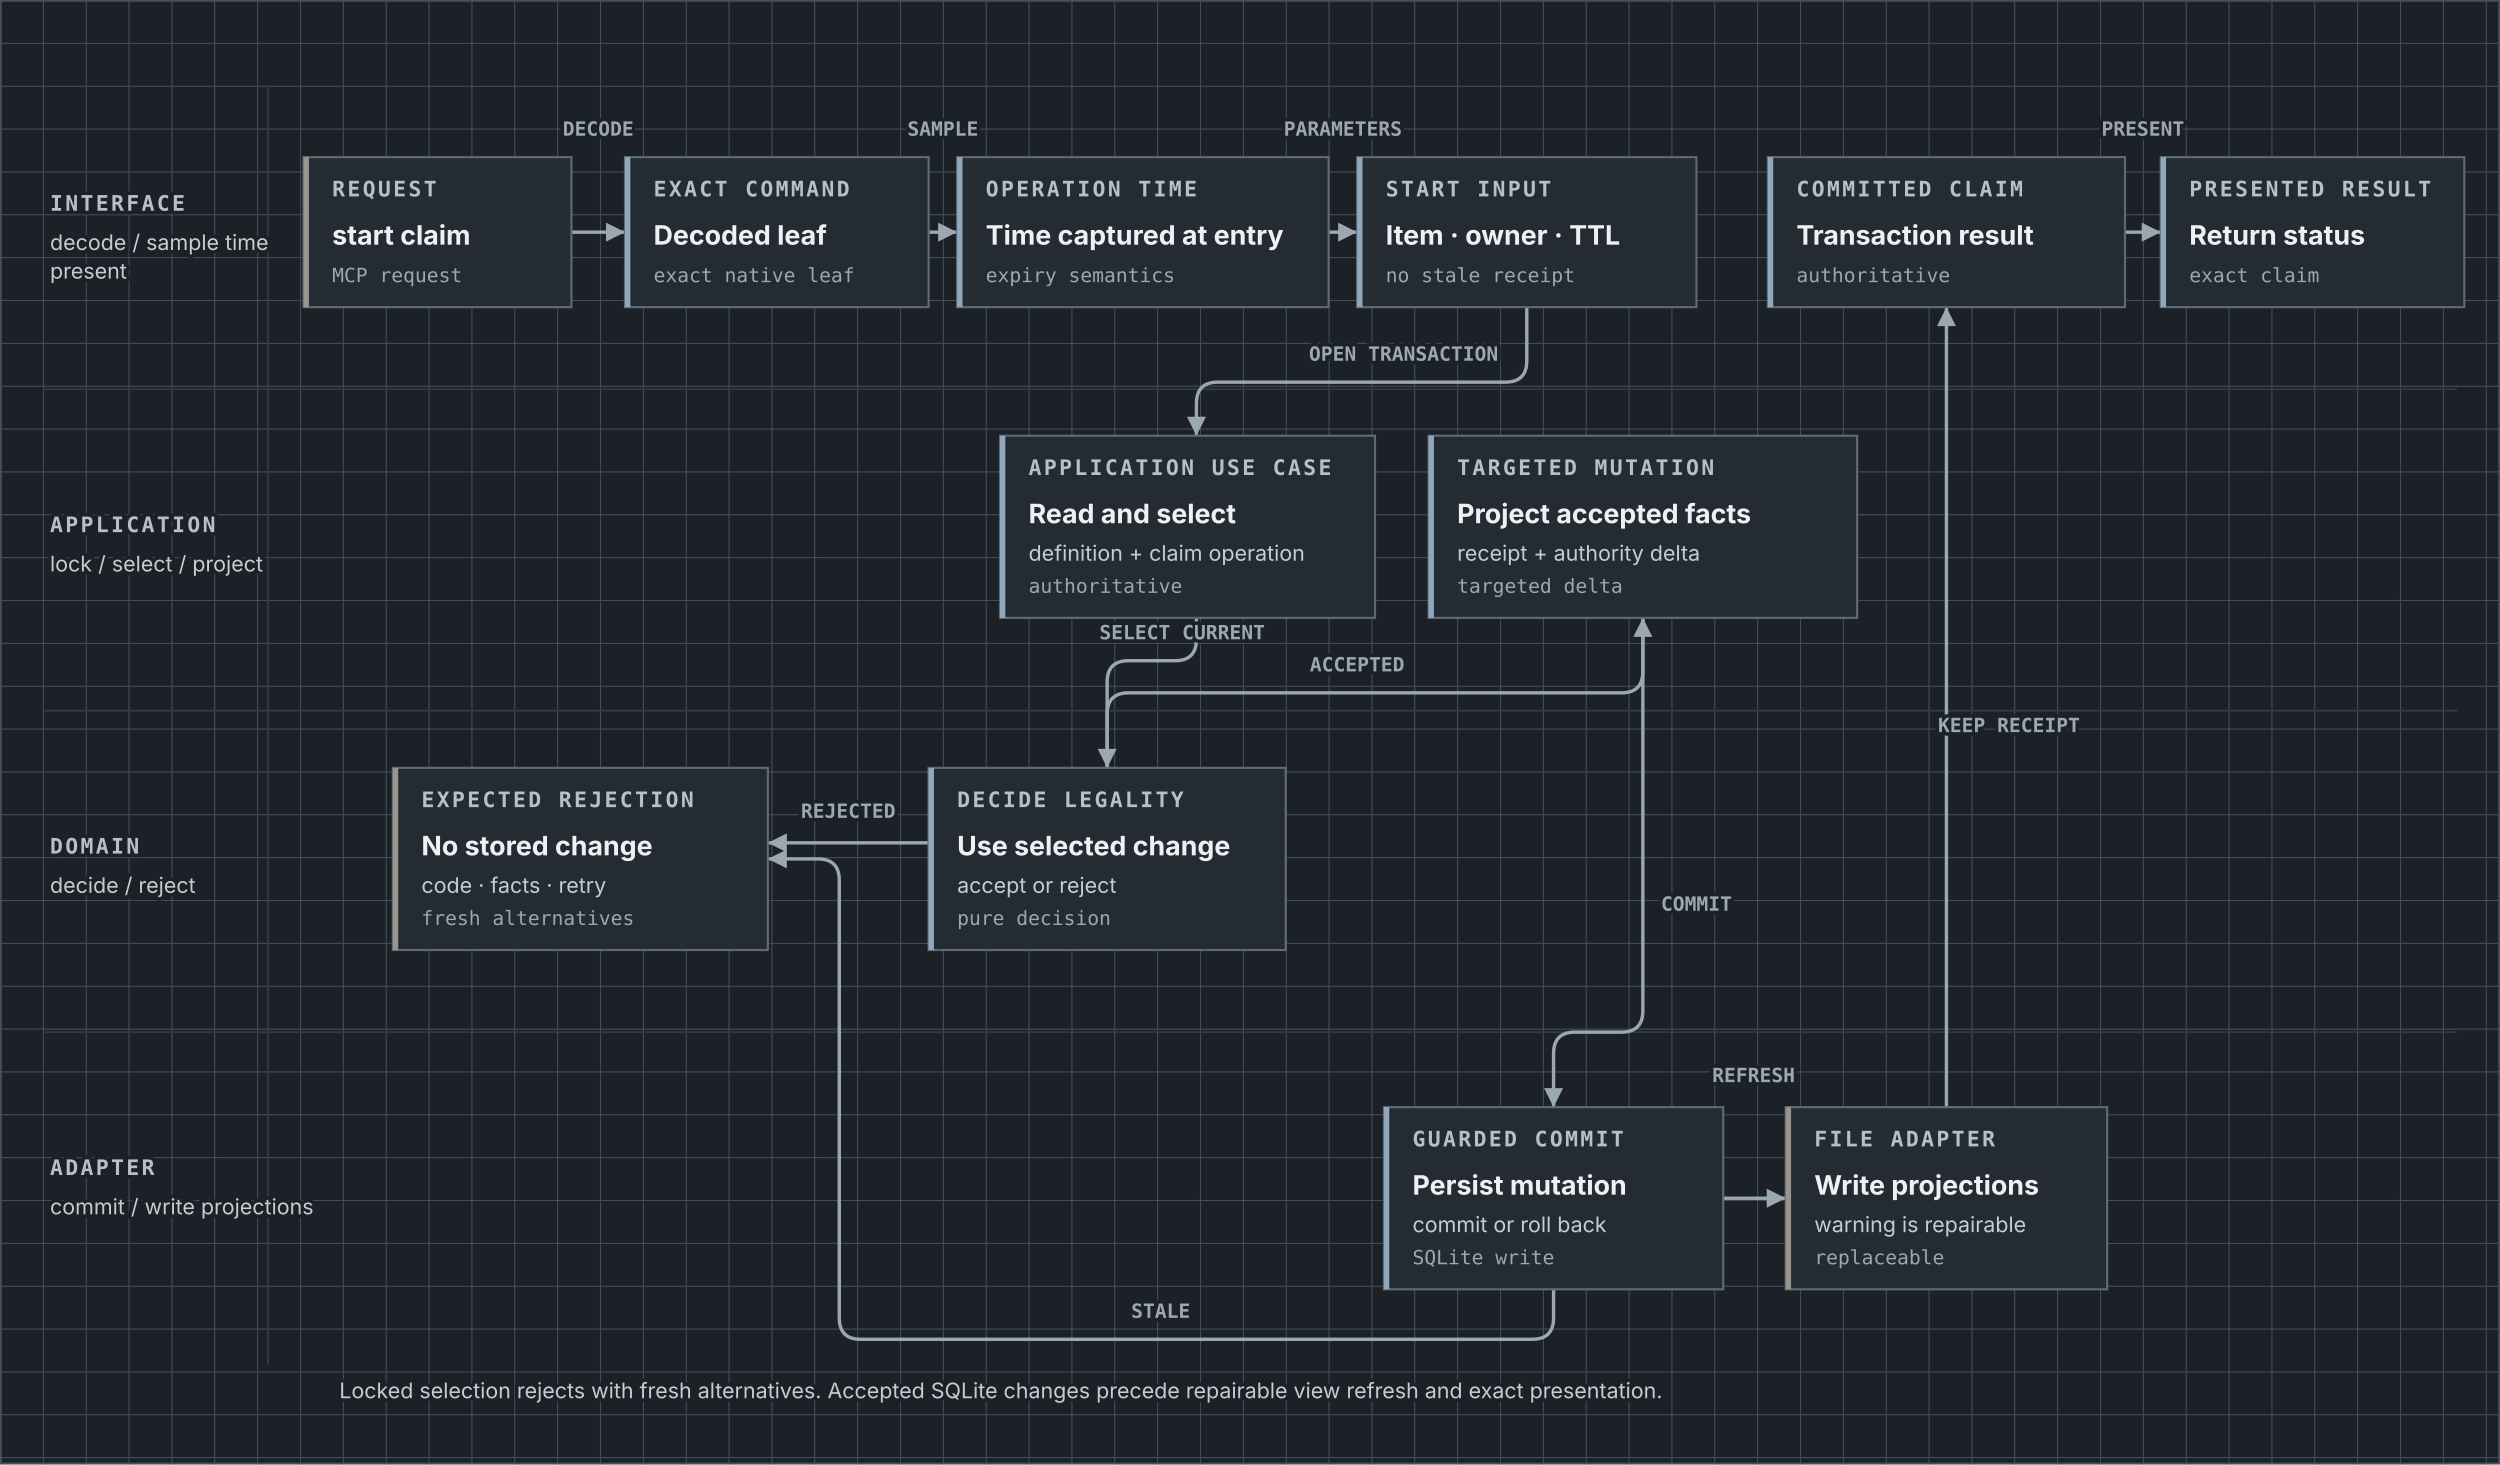
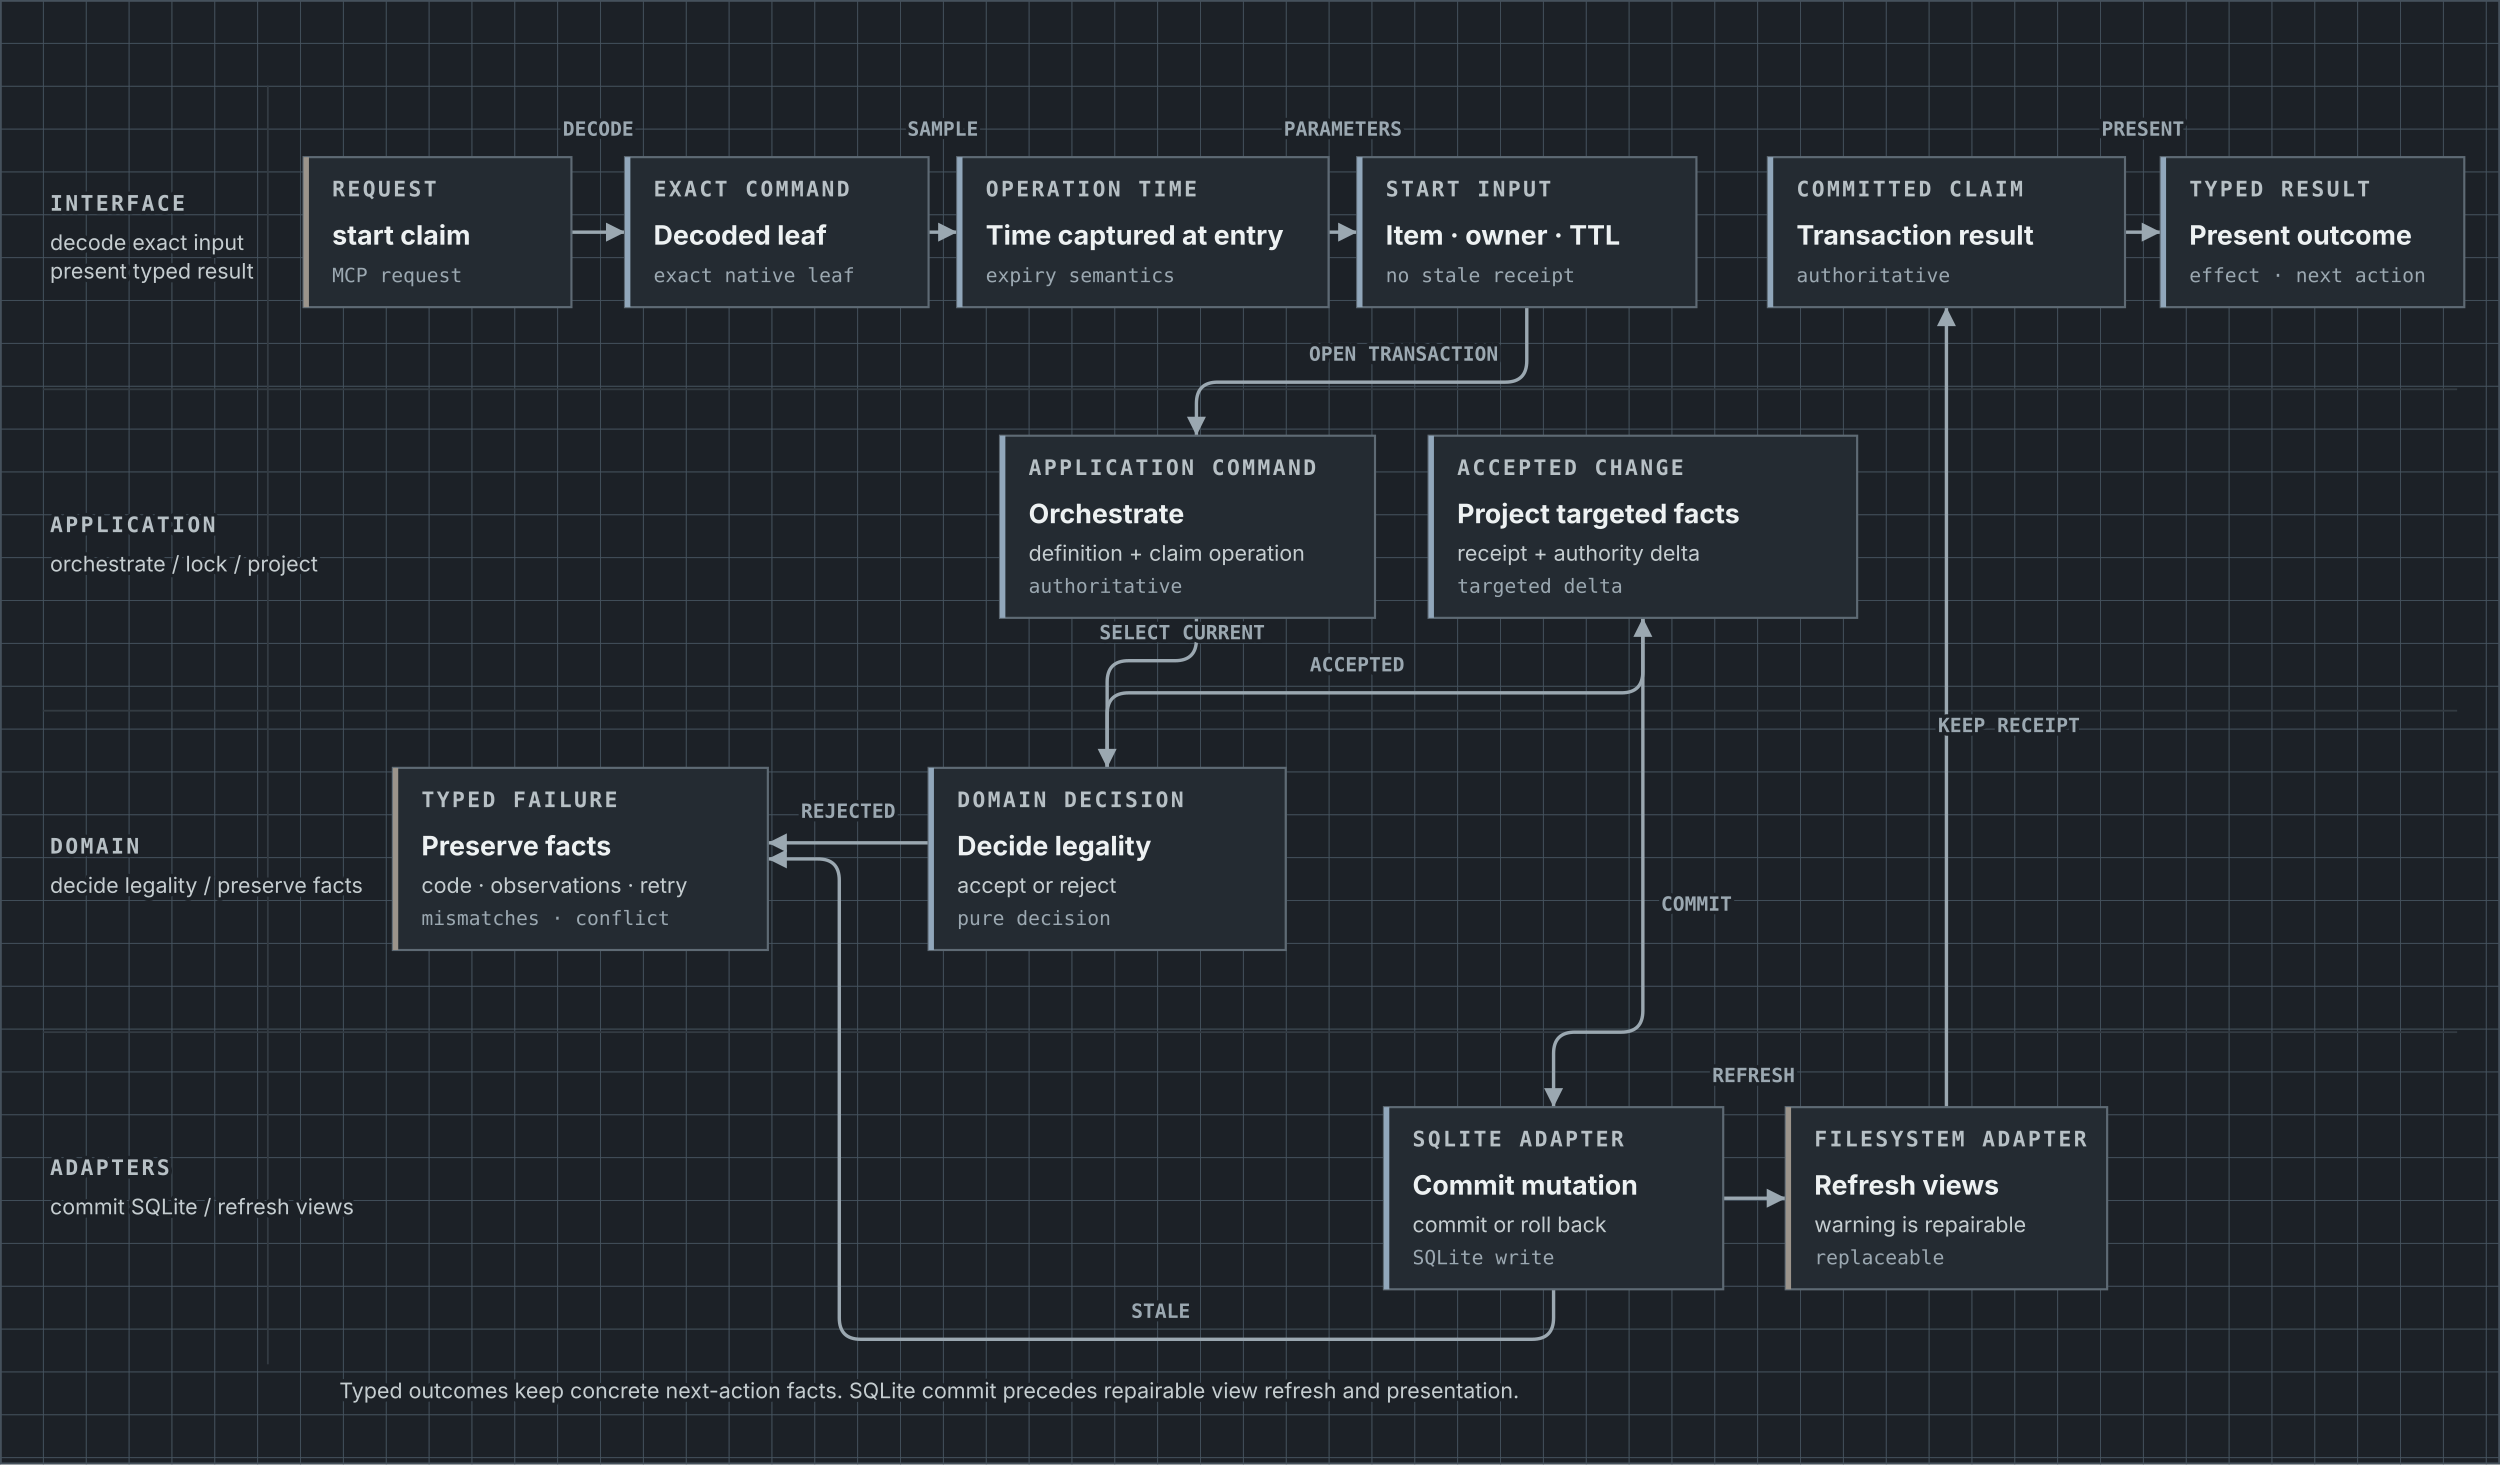
<svg xmlns="http://www.w3.org/2000/svg" role="img" aria-labelledby="title description" viewBox="0 0 1400 820">
  <defs>
    <pattern id="grid" width="24" height="24" patternUnits="userSpaceOnUse">
      <path d="M24 0H0V24" fill="none" stroke="#45535f" stroke-width="1" />
    </pattern>
    <marker id="arrow" viewBox="0 0 10 10" refX="9" refY="5" markerWidth="7" markerHeight="7" orient="auto">
      <path d="M1 1L9 5L1 9Z" fill="#9ba8b1" />
    </marker>
    <style>
      text { font-family: ui-sans-serif, system-ui, -apple-system, BlinkMacSystemFont, "Segoe UI", sans-serif; fill: #edf1f2; }
      .section-label, .box-label, .box-meta, .connector-label, .note-meta { font-family: ui-monospace, SFMono-Regular, Menlo, monospace; }
      .section-label, .box-label { font-size: 12px; font-weight: 700; letter-spacing: 0.11em; fill: #b7c0c5; }
      .section-subtitle { font-size: 12px; fill: #c5cdd0; }
      .guide { stroke: #333b42; stroke-width: 1; }
      .connector { fill: none; stroke: #9ba8b1; stroke-width: 1.9; stroke-linecap: round; }
      .connector-label { font-size: 11px; font-weight: 700; fill: #9ba8b1; }
      .box { fill: #242b32; stroke: #5e6a74; stroke-width: 1.2; }
      .box-title { font-size: 15px; font-weight: 700; }
      .box-body { font-size: 12px; fill: #c5cdd0; }
      .box-meta { font-size: 11px; fill: #9ba8b1; }
      .note { fill: #c5cdd0; }
      .note-meta { font-weight: 700; letter-spacing: 0.08em; fill: #b7c0c5; }
      .canvas-text { paint-order: stroke fill; stroke: #1c2127; stroke-width: 4px; stroke-linejoin: round; }
    </style>
  </defs>
  <rect width="1400" height="820" fill="#1c2127" />
  <rect width="1400" height="820" fill="url(#grid)" />
  <rect x="0.5" y="0.5" width="1399" height="819" fill="none" stroke="#45515c" />
  <line x1="150" y1="48" x2="150" y2="764" class="guide" />
  <line x1="24" y1="218" x2="1376" y2="218" class="guide" />
  <line x1="24" y1="398" x2="1376" y2="398" class="guide" />
  <line x1="24" y1="578" x2="1376" y2="578" class="guide" />
  <path d="M320 130L350 130" class="connector" marker-end="url(#arrow)" />
  <path d="M520 130L536 130" class="connector" marker-end="url(#arrow)" />
  <path d="M744 130L760 130" class="connector" marker-end="url(#arrow)" />
  <path d="M855 172L855 202Q855 214 843 214L682 214Q670 214 670 226L670 244" class="connector" marker-end="url(#arrow)" />
  <path d="M670 346L670 358Q670 370 658 370L632 370Q620 370 620 382L620 430" class="connector" marker-end="url(#arrow)" />
  <path d="M520 472L430 472" class="connector" marker-end="url(#arrow)" />
  <path d="M620 430L620 400Q620 388 632 388L908 388Q920 388 920 376L920 346" class="connector" marker-end="url(#arrow)" />
  <path d="M920 346L920 566Q920 578 908 578L882 578Q870 578 870 590L870 620" class="connector" marker-end="url(#arrow)" />
  <path d="M870 722L870 738Q870 750 858 750L482 750Q470 750 470 738L470 493Q470 481 458 481L430 481" class="connector" marker-end="url(#arrow)" />
  <path d="M965 671L1000 671" class="connector" marker-end="url(#arrow)" />
  <path d="M1090 620L1090 172" class="connector" marker-end="url(#arrow)" />
  <path d="M1190 130L1210 130" class="connector" marker-end="url(#arrow)" />
  <rect x="170" y="88" width="150" height="84" class="box" />
  <rect x="170" y="88" width="3" height="84" fill="#9b948b" />
  <rect x="350" y="88" width="170" height="84" class="box" />
  <rect x="350" y="88" width="3" height="84" fill="#91a7bb" />
  <rect x="536" y="88" width="208" height="84" class="box" />
  <rect x="536" y="88" width="3" height="84" fill="#91a7bb" />
  <rect x="760" y="88" width="190" height="84" class="box" />
  <rect x="760" y="88" width="3" height="84" fill="#91a7bb" />
  <rect x="990" y="88" width="200" height="84" class="box" />
  <rect x="990" y="88" width="3" height="84" fill="#91a7bb" />
  <rect x="1210" y="88" width="170" height="84" class="box" />
  <rect x="1210" y="88" width="3" height="84" fill="#91a7bb" />
  <rect x="560" y="244" width="210" height="102" class="box" />
  <rect x="560" y="244" width="3" height="102" fill="#91a7bb" />
  <rect x="800" y="244" width="240" height="102" class="box" />
  <rect x="800" y="244" width="3" height="102" fill="#91a7bb" />
  <rect x="220" y="430" width="210" height="102" class="box" />
  <rect x="220" y="430" width="3" height="102" fill="#9b948b" />
  <rect x="520" y="430" width="200" height="102" class="box" />
  <rect x="520" y="430" width="3" height="102" fill="#91a7bb" />
  <rect x="775" y="620" width="190" height="102" class="box" />
  <rect x="775" y="620" width="3" height="102" fill="#91a7bb" />
  <rect x="1000" y="620" width="180" height="102" class="box" />
  <rect x="1000" y="620" width="3" height="102" fill="#9b948b" />
  <text x="28" y="118" class="section-label canvas-text">INTERFACE</text>
-   <text x="28" y="140" class="section-subtitle canvas-text">decode / sample time</text>
-   <text x="28" y="156" class="section-subtitle canvas-text">present</text>
+   <text x="28" y="140" class="section-subtitle canvas-text">decode exact input</text>
+   <text x="28" y="156" class="section-subtitle canvas-text">present typed result</text>
  <text x="28" y="298" class="section-label canvas-text">APPLICATION</text>
-   <text x="28" y="320" class="section-subtitle canvas-text">lock / select / project</text>
+   <text x="28" y="320" class="section-subtitle canvas-text">orchestrate / lock / project</text>
  <text x="28" y="478" class="section-label canvas-text">DOMAIN</text>
-   <text x="28" y="500" class="section-subtitle canvas-text">decide / reject</text>
-   <text x="28" y="658" class="section-label canvas-text">ADAPTER</text>
-   <text x="28" y="680" class="section-subtitle canvas-text">commit / write projections</text>
+   <text x="28" y="500" class="section-subtitle canvas-text">decide legality / preserve facts</text>
+   <text x="28" y="658" class="section-label canvas-text">ADAPTERS</text>
+   <text x="28" y="680" class="section-subtitle canvas-text">commit SQLite / refresh views</text>
  <text x="335" y="76" text-anchor="middle" class="connector-label canvas-text">DECODE</text>
  <text x="528" y="76" text-anchor="middle" class="connector-label canvas-text">SAMPLE</text>
  <text x="752" y="76" text-anchor="middle" class="connector-label canvas-text">PARAMETERS</text>
  <text x="786" y="202" text-anchor="middle" class="connector-label canvas-text">OPEN TRANSACTION</text>
  <text x="662" y="358" text-anchor="middle" class="connector-label canvas-text">SELECT CURRENT</text>
  <text x="475" y="458" text-anchor="middle" class="connector-label canvas-text">REJECTED</text>
  <text x="760" y="376" text-anchor="middle" class="connector-label canvas-text">ACCEPTED</text>
  <text x="950" y="510" text-anchor="middle" class="connector-label canvas-text">COMMIT</text>
  <text x="650" y="738" text-anchor="middle" class="connector-label canvas-text">STALE</text>
  <text x="982" y="606" text-anchor="middle" class="connector-label canvas-text">REFRESH</text>
  <text x="1125" y="410" text-anchor="middle" class="connector-label canvas-text">KEEP RECEIPT</text>
  <text x="1200" y="76" text-anchor="middle" class="connector-label canvas-text">PRESENT</text>
  <text x="186" y="110" class="box-label">REQUEST</text>
  <text x="186" y="137" class="box-title">start claim</text>
  <text x="186" y="158" class="box-meta">MCP request</text>
  <text x="366" y="110" class="box-label">EXACT COMMAND</text>
  <text x="366" y="137" class="box-title">Decoded leaf</text>
  <text x="366" y="158" class="box-meta">exact native leaf</text>
  <text x="552" y="110" class="box-label">OPERATION TIME</text>
  <text x="552" y="137" class="box-title">Time captured at entry</text>
  <text x="552" y="158" class="box-meta">expiry semantics</text>
  <text x="776" y="110" class="box-label">START INPUT</text>
  <text x="776" y="137" class="box-title">Item · owner · TTL</text>
  <text x="776" y="158" class="box-meta">no stale receipt</text>
  <text x="1006" y="110" class="box-label">COMMITTED CLAIM</text>
  <text x="1006" y="137" class="box-title">Transaction result</text>
  <text x="1006" y="158" class="box-meta">authoritative</text>
-   <text x="1226" y="110" class="box-label">PRESENTED RESULT</text>
-   <text x="1226" y="137" class="box-title">Return status</text>
-   <text x="1226" y="158" class="box-meta">exact claim</text>
-   <text x="576" y="266" class="box-label">APPLICATION USE CASE</text>
-   <text x="576" y="293" class="box-title">Read and select</text>
+   <text x="1226" y="110" class="box-label">TYPED RESULT</text>
+   <text x="1226" y="137" class="box-title">Present outcome</text>
+   <text x="1226" y="158" class="box-meta">effect · next action</text>
+   <text x="576" y="266" class="box-label">APPLICATION COMMAND</text>
+   <text x="576" y="293" class="box-title">Orchestrate</text>
  <text x="576" y="314" class="box-body">definition + claim operation</text>
  <text x="576" y="332" class="box-meta">authoritative</text>
-   <text x="816" y="266" class="box-label">TARGETED MUTATION</text>
-   <text x="816" y="293" class="box-title">Project accepted facts</text>
+   <text x="816" y="266" class="box-label">ACCEPTED CHANGE</text>
+   <text x="816" y="293" class="box-title">Project targeted facts</text>
  <text x="816" y="314" class="box-body">receipt + authority delta</text>
  <text x="816" y="332" class="box-meta">targeted delta</text>
-   <text x="236" y="452" class="box-label">EXPECTED REJECTION</text>
-   <text x="236" y="479" class="box-title">No stored change</text>
-   <text x="236" y="500" class="box-body">code · facts · retry</text>
-   <text x="236" y="518" class="box-meta">fresh alternatives</text>
-   <text x="536" y="452" class="box-label">DECIDE LEGALITY</text>
-   <text x="536" y="479" class="box-title">Use selected change</text>
+   <text x="236" y="452" class="box-label">TYPED FAILURE</text>
+   <text x="236" y="479" class="box-title">Preserve facts</text>
+   <text x="236" y="500" class="box-body">code · observations · retry</text>
+   <text x="236" y="518" class="box-meta">mismatches · conflict</text>
+   <text x="536" y="452" class="box-label">DOMAIN DECISION</text>
+   <text x="536" y="479" class="box-title">Decide legality</text>
  <text x="536" y="500" class="box-body">accept or reject</text>
  <text x="536" y="518" class="box-meta">pure decision</text>
-   <text x="791" y="642" class="box-label">GUARDED COMMIT</text>
-   <text x="791" y="669" class="box-title">Persist mutation</text>
+   <text x="791" y="642" class="box-label">SQLITE ADAPTER</text>
+   <text x="791" y="669" class="box-title">Commit mutation</text>
  <text x="791" y="690" class="box-body">commit or roll back</text>
  <text x="791" y="708" class="box-meta">SQLite write</text>
-   <text x="1016" y="642" class="box-label">FILE ADAPTER</text>
-   <text x="1016" y="669" class="box-title">Write projections</text>
+   <text x="1016" y="642" class="box-label">FILESYSTEM ADAPTER</text>
+   <text x="1016" y="669" class="box-title">Refresh views</text>
  <text x="1016" y="690" class="box-body">warning is repairable</text>
  <text x="1016" y="708" class="box-meta">replaceable</text>
-   <text x="190" y="783" text-anchor="start" font-size="12" class="note canvas-text">Locked selection rejects with fresh alternatives. Accepted SQLite changes precede repairable view refresh and exact presentation.</text>
+   <text x="190" y="783" text-anchor="start" font-size="12" class="note canvas-text">Typed outcomes keep concrete next-action facts. SQLite commit precedes repairable view refresh and presentation.</text>
</svg>
